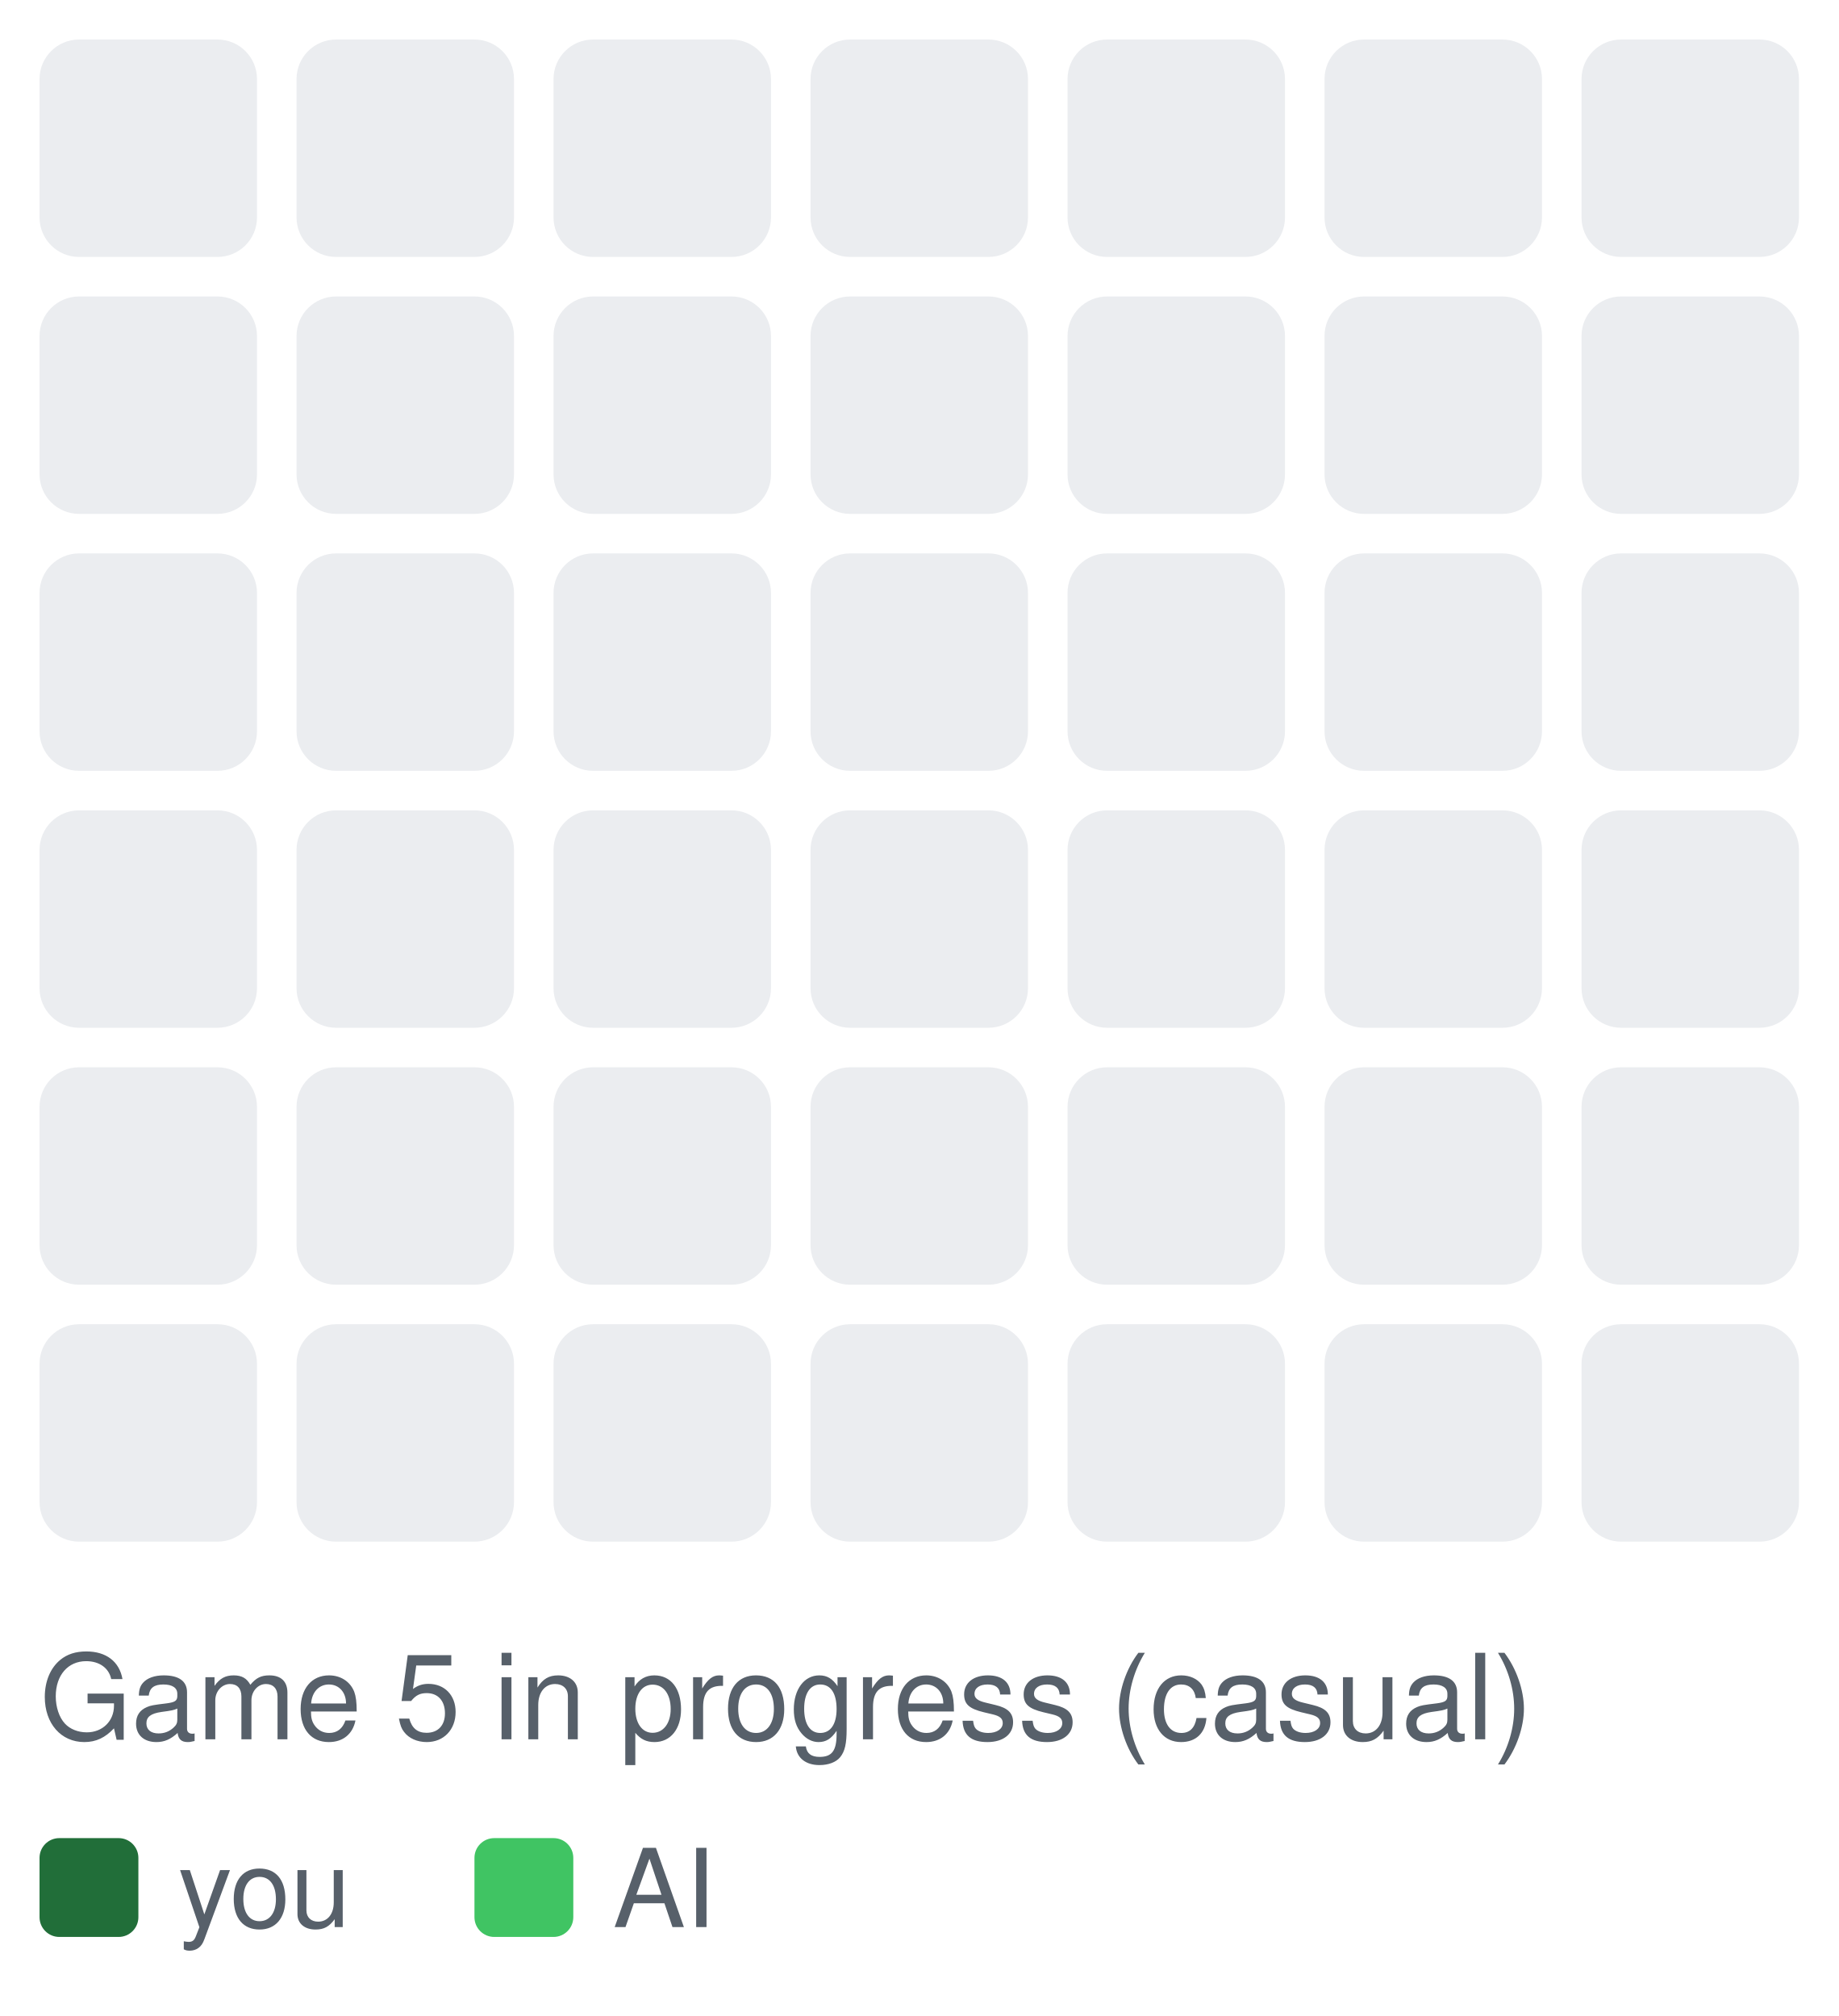
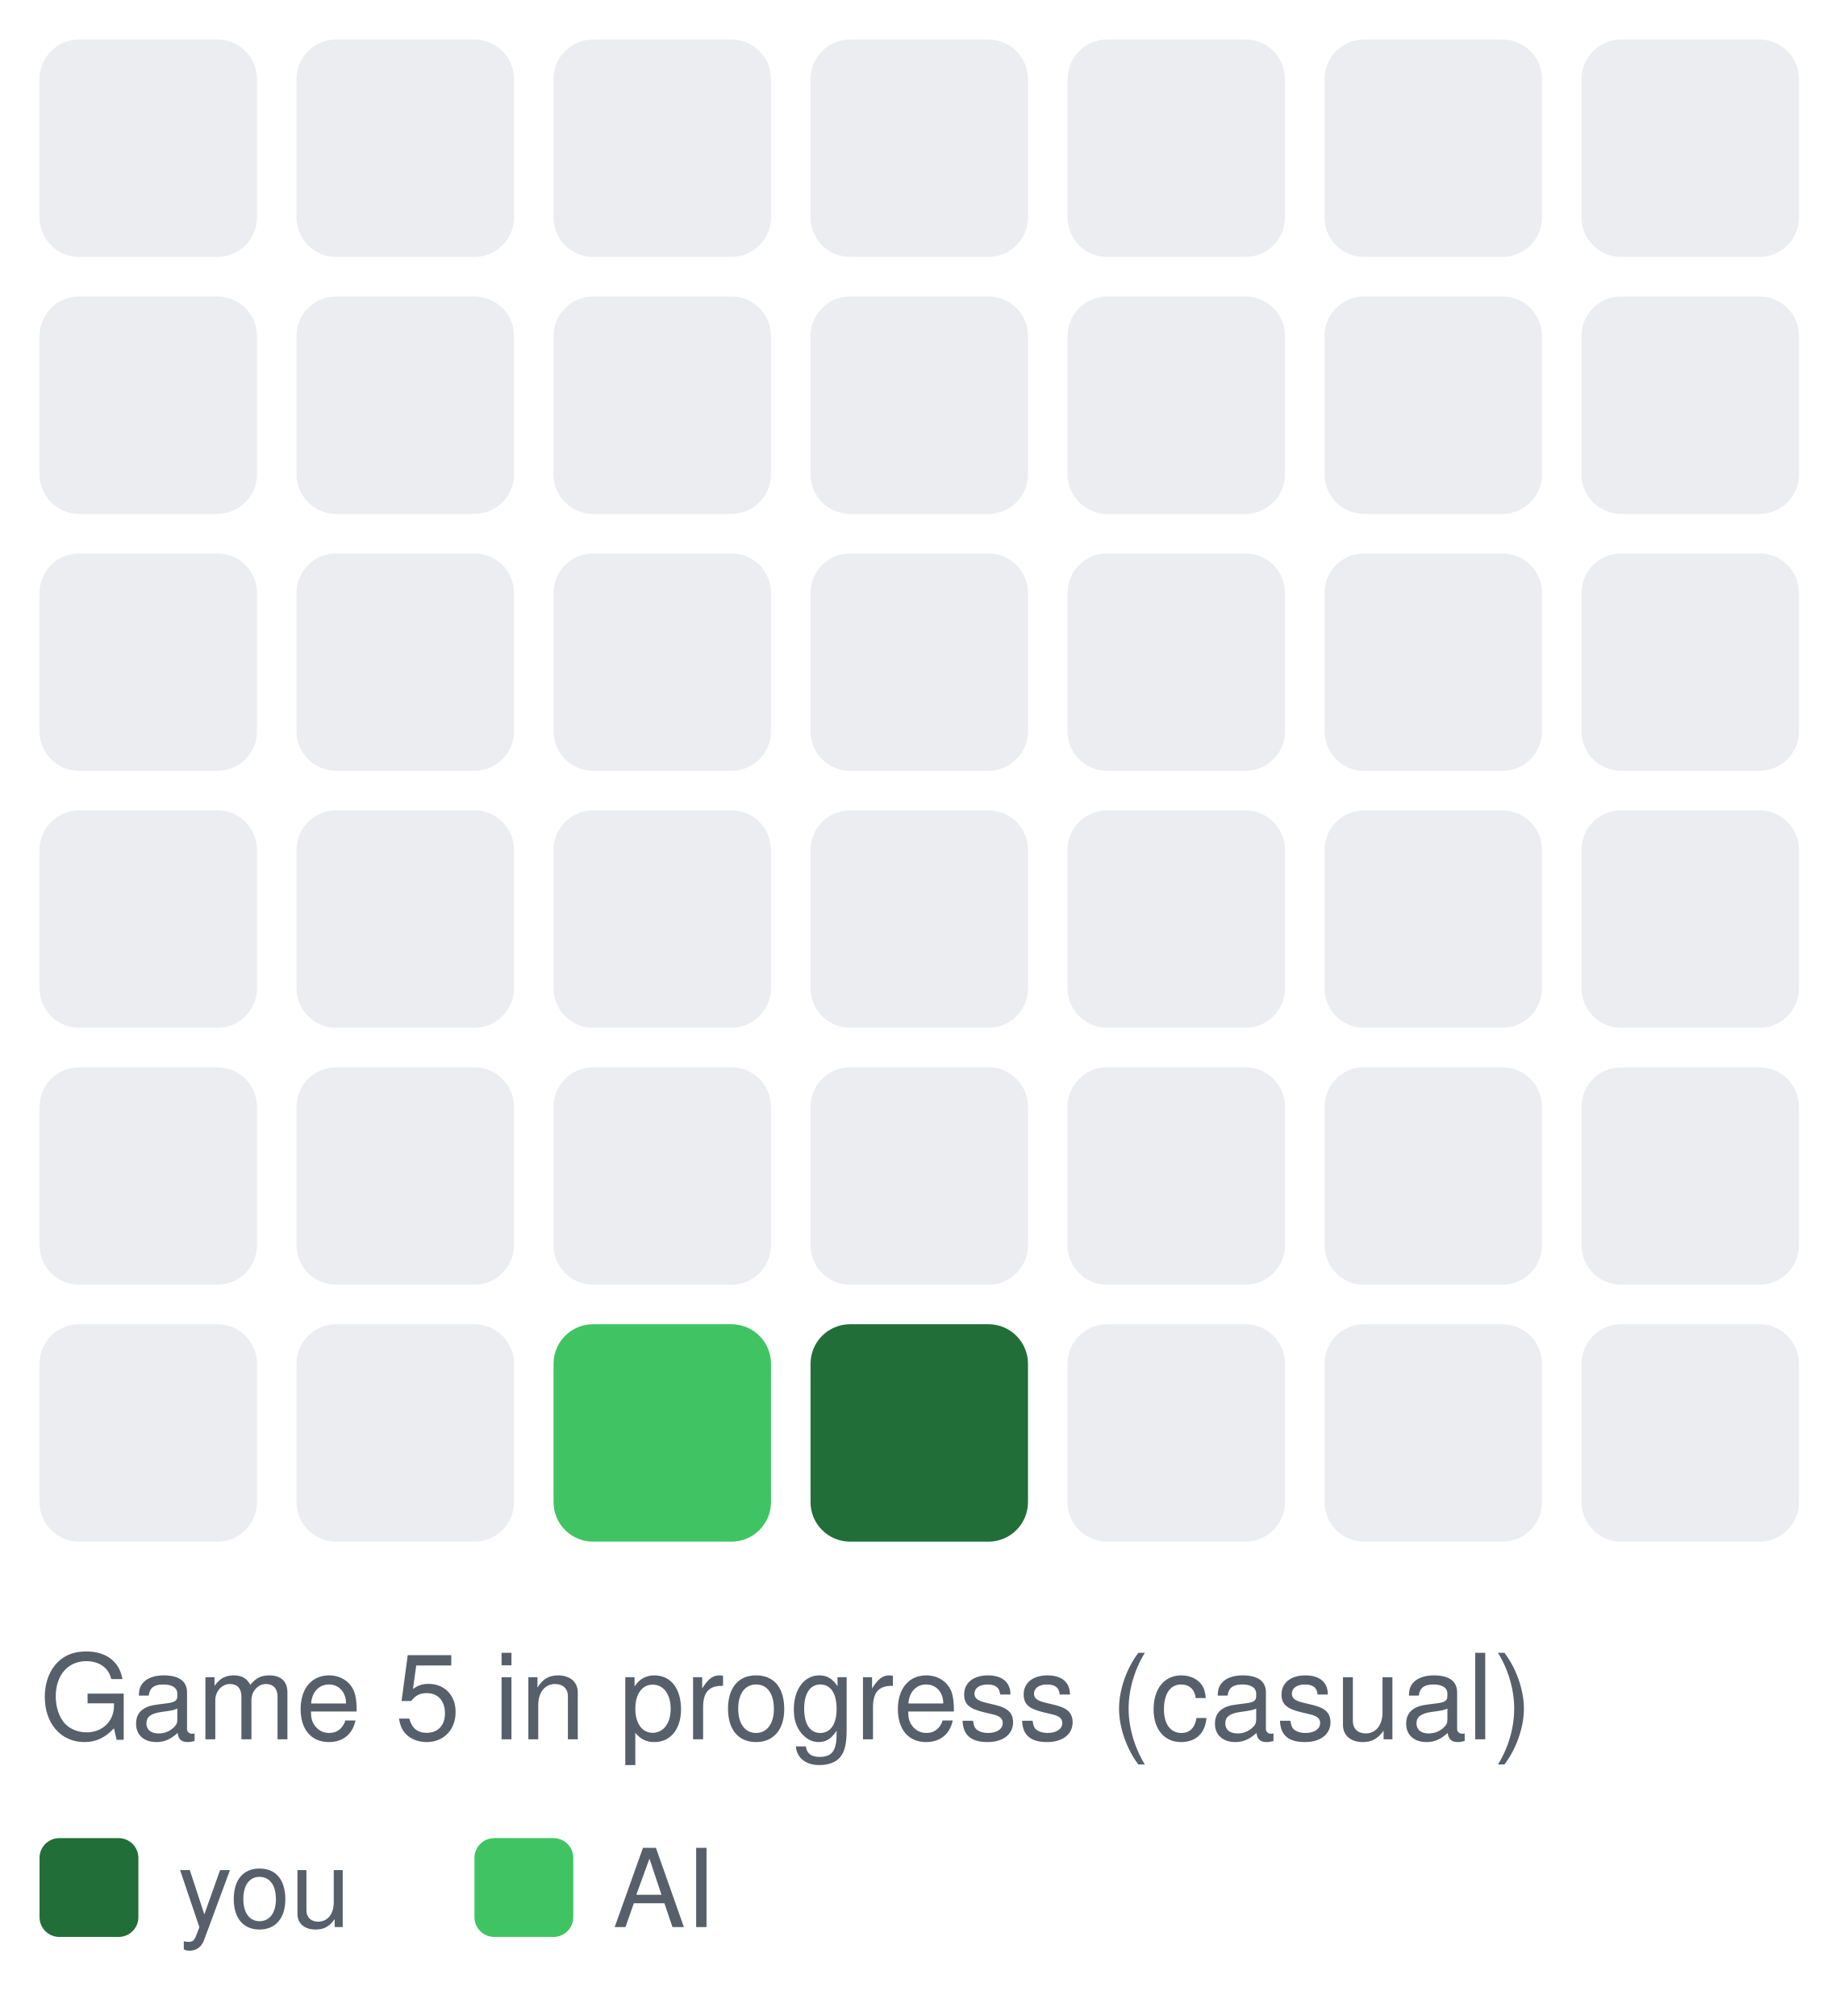
<svg xmlns="http://www.w3.org/2000/svg" width="186" height="204" viewBox="0 0 186 204" role="img" aria-label="Commit Four: Game 5 in progress (casual)">
  <rect x="4" y="134" width="22" height="22" rx="4" fill="#ebedf0" />
  <rect x="4" y="108" width="22" height="22" rx="4" fill="#ebedf0" />
  <rect x="4" y="82" width="22" height="22" rx="4" fill="#ebedf0" />
  <rect x="4" y="56" width="22" height="22" rx="4" fill="#ebedf0" />
  <rect x="4" y="30" width="22" height="22" rx="4" fill="#ebedf0" />
  <rect x="4" y="4" width="22" height="22" rx="4" fill="#ebedf0" />
  <rect x="30" y="134" width="22" height="22" rx="4" fill="#ebedf0" />
  <rect x="30" y="108" width="22" height="22" rx="4" fill="#ebedf0" />
  <rect x="30" y="82" width="22" height="22" rx="4" fill="#ebedf0" />
  <rect x="30" y="56" width="22" height="22" rx="4" fill="#ebedf0" />
  <rect x="30" y="30" width="22" height="22" rx="4" fill="#ebedf0" />
  <rect x="30" y="4" width="22" height="22" rx="4" fill="#ebedf0" />
-   <rect x="56" y="134" width="22" height="22" rx="4" fill="#ebedf0" />
+   <rect x="56" y="134" width="22" height="22" rx="4" fill="#40c463" />
  <rect x="56" y="108" width="22" height="22" rx="4" fill="#ebedf0" />
  <rect x="56" y="82" width="22" height="22" rx="4" fill="#ebedf0" />
  <rect x="56" y="56" width="22" height="22" rx="4" fill="#ebedf0" />
  <rect x="56" y="30" width="22" height="22" rx="4" fill="#ebedf0" />
  <rect x="56" y="4" width="22" height="22" rx="4" fill="#ebedf0" />
-   <rect x="82" y="134" width="22" height="22" rx="4" fill="#ebedf0" />
+   <rect x="82" y="134" width="22" height="22" rx="4" fill="#216e39" />
  <rect x="82" y="108" width="22" height="22" rx="4" fill="#ebedf0" />
  <rect x="82" y="82" width="22" height="22" rx="4" fill="#ebedf0" />
  <rect x="82" y="56" width="22" height="22" rx="4" fill="#ebedf0" />
  <rect x="82" y="30" width="22" height="22" rx="4" fill="#ebedf0" />
  <rect x="82" y="4" width="22" height="22" rx="4" fill="#ebedf0" />
  <rect x="108" y="134" width="22" height="22" rx="4" fill="#ebedf0" />
  <rect x="108" y="108" width="22" height="22" rx="4" fill="#ebedf0" />
  <rect x="108" y="82" width="22" height="22" rx="4" fill="#ebedf0" />
  <rect x="108" y="56" width="22" height="22" rx="4" fill="#ebedf0" />
  <rect x="108" y="30" width="22" height="22" rx="4" fill="#ebedf0" />
  <rect x="108" y="4" width="22" height="22" rx="4" fill="#ebedf0" />
  <rect x="134" y="134" width="22" height="22" rx="4" fill="#ebedf0" />
  <rect x="134" y="108" width="22" height="22" rx="4" fill="#ebedf0" />
  <rect x="134" y="82" width="22" height="22" rx="4" fill="#ebedf0" />
  <rect x="134" y="56" width="22" height="22" rx="4" fill="#ebedf0" />
  <rect x="134" y="30" width="22" height="22" rx="4" fill="#ebedf0" />
  <rect x="134" y="4" width="22" height="22" rx="4" fill="#ebedf0" />
  <rect x="160" y="134" width="22" height="22" rx="4" fill="#ebedf0" />
  <rect x="160" y="108" width="22" height="22" rx="4" fill="#ebedf0" />
  <rect x="160" y="82" width="22" height="22" rx="4" fill="#ebedf0" />
  <rect x="160" y="56" width="22" height="22" rx="4" fill="#ebedf0" />
  <rect x="160" y="30" width="22" height="22" rx="4" fill="#ebedf0" />
  <rect x="160" y="4" width="22" height="22" rx="4" fill="#ebedf0" />
  <text x="4" y="176" font-family="-apple-system,Segoe UI,Helvetica,Arial,sans-serif" font-size="12" fill="#57606a">Game 5 in progress (casual)</text>
  <rect x="4" y="186" width="10" height="10" rx="2" fill="#216e39" />
  <text x="18" y="195" font-family="-apple-system,Segoe UI,Helvetica,Arial,sans-serif" font-size="11" fill="#57606a">you</text>
  <rect x="48" y="186" width="10" height="10" rx="2" fill="#40c463" />
  <text x="62" y="195" font-family="-apple-system,Segoe UI,Helvetica,Arial,sans-serif" font-size="11" fill="#57606a">AI</text>
</svg>
